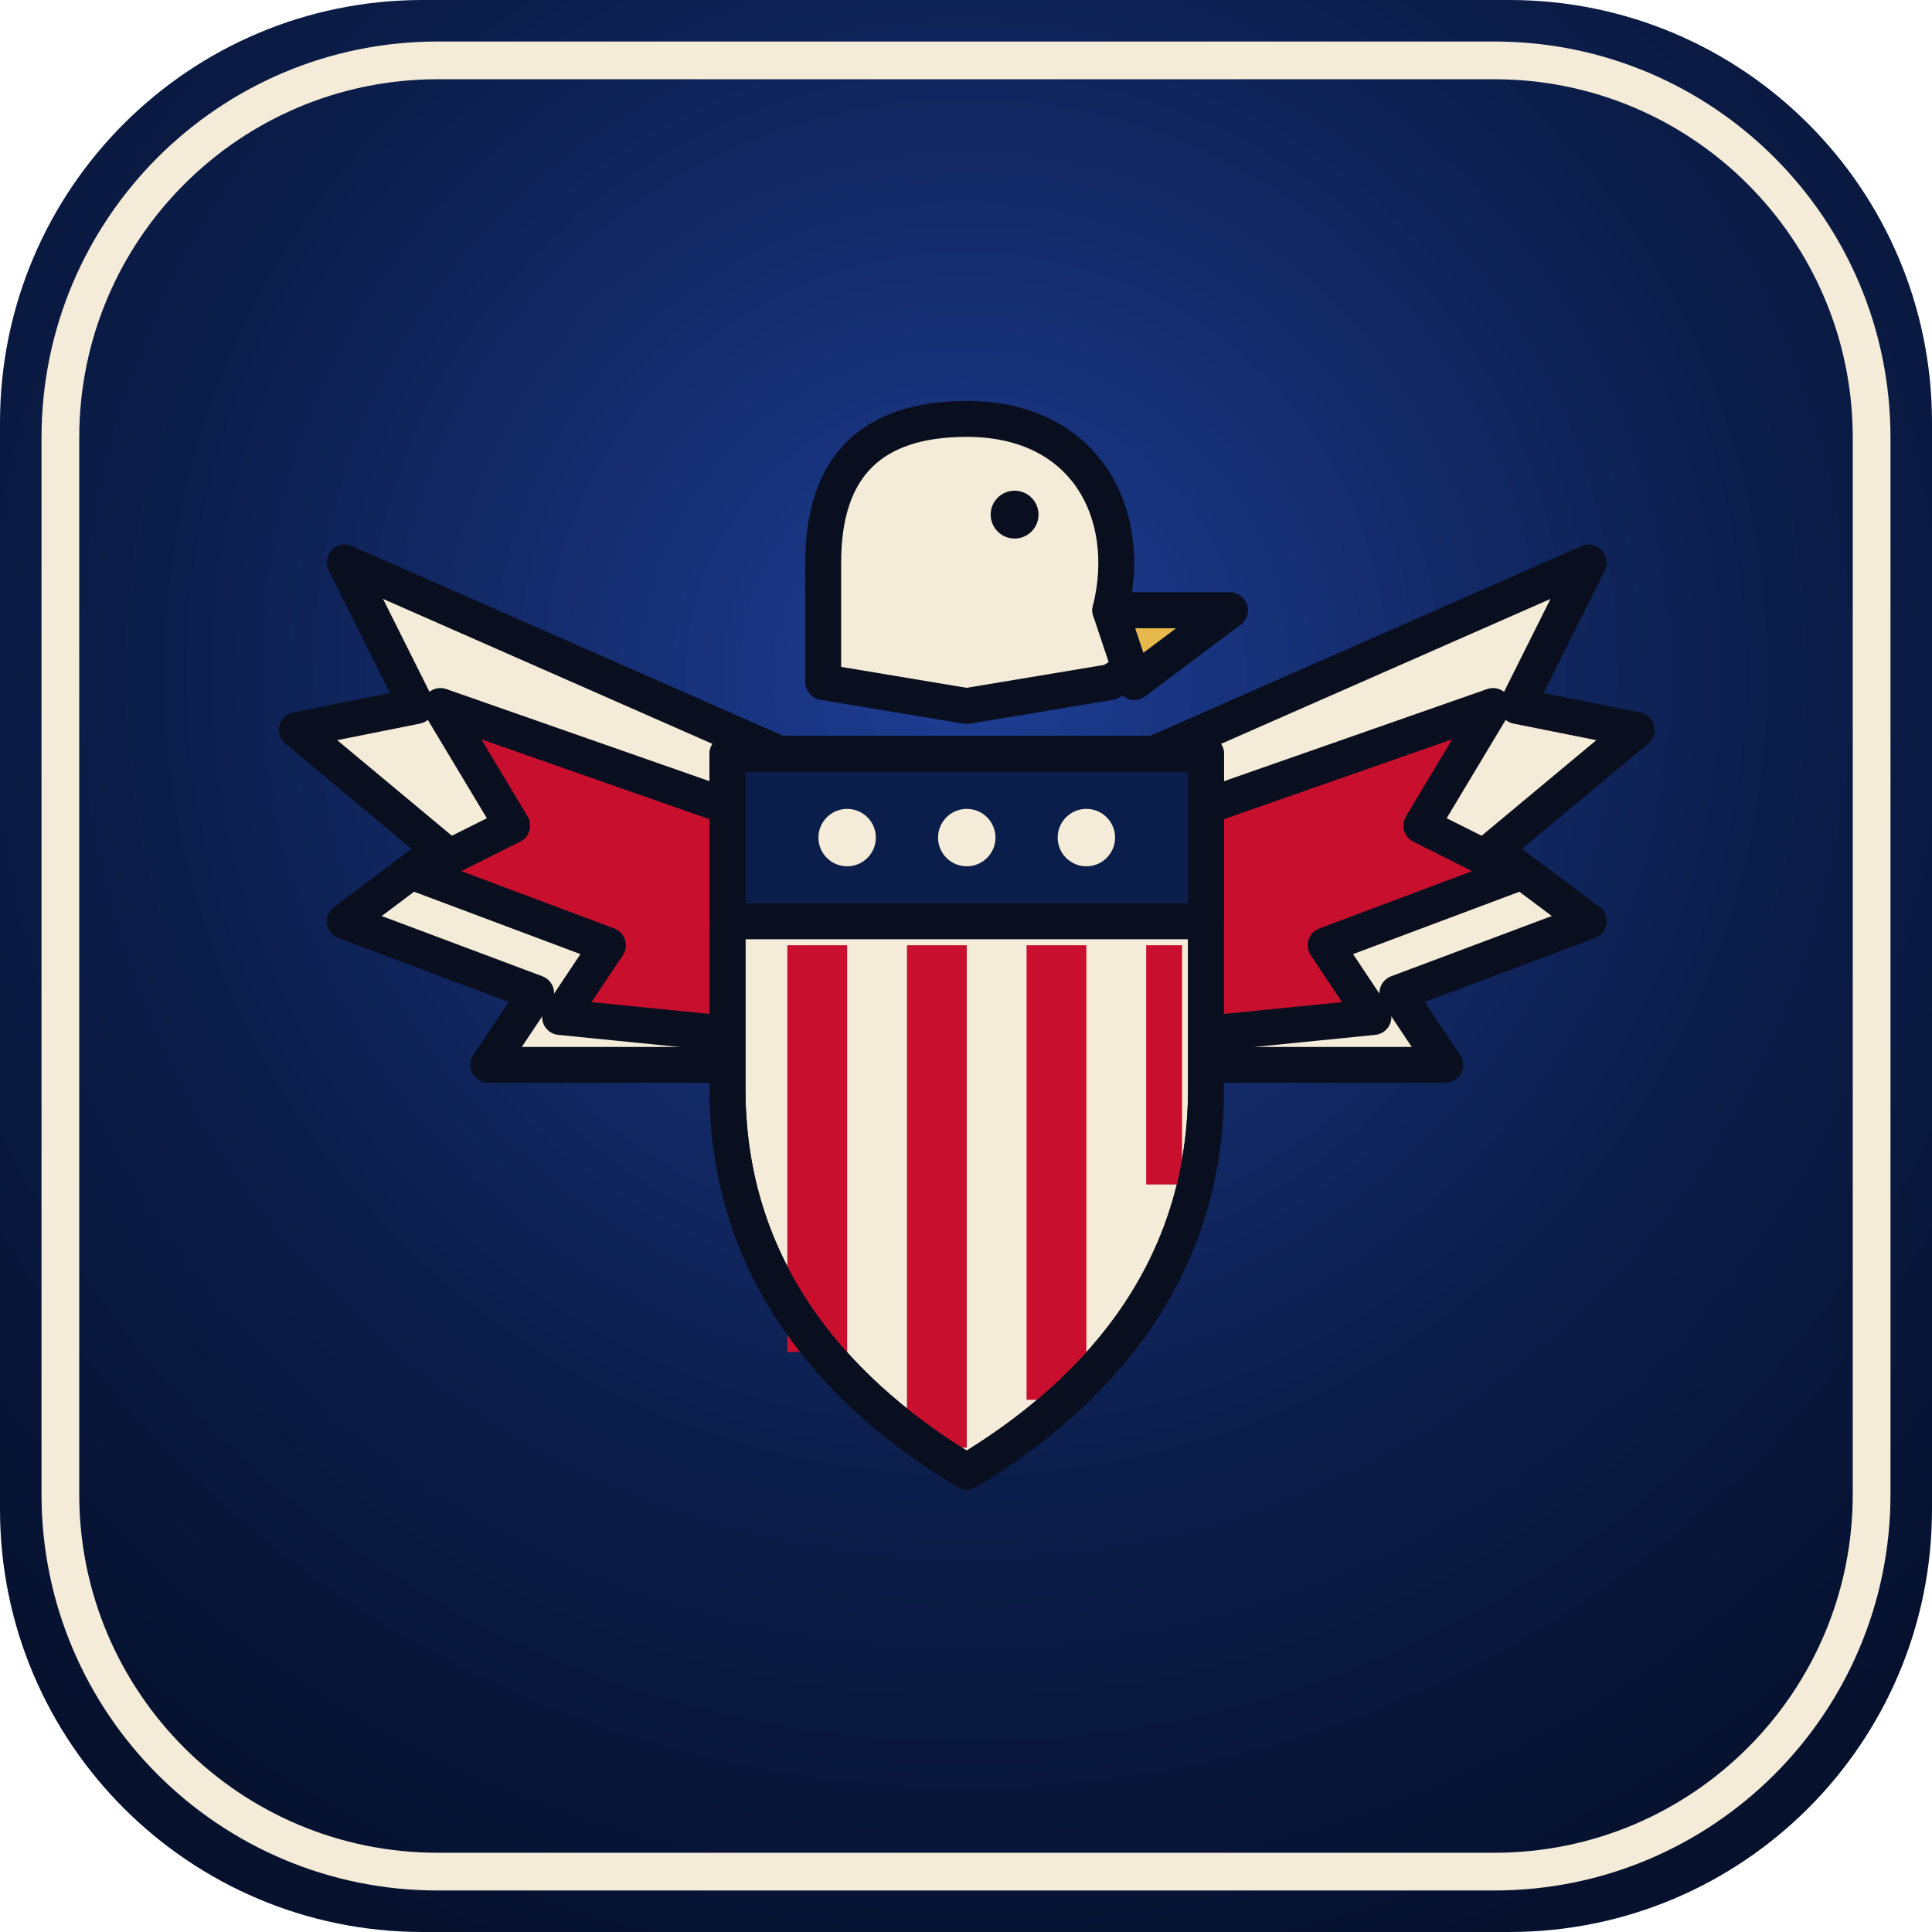
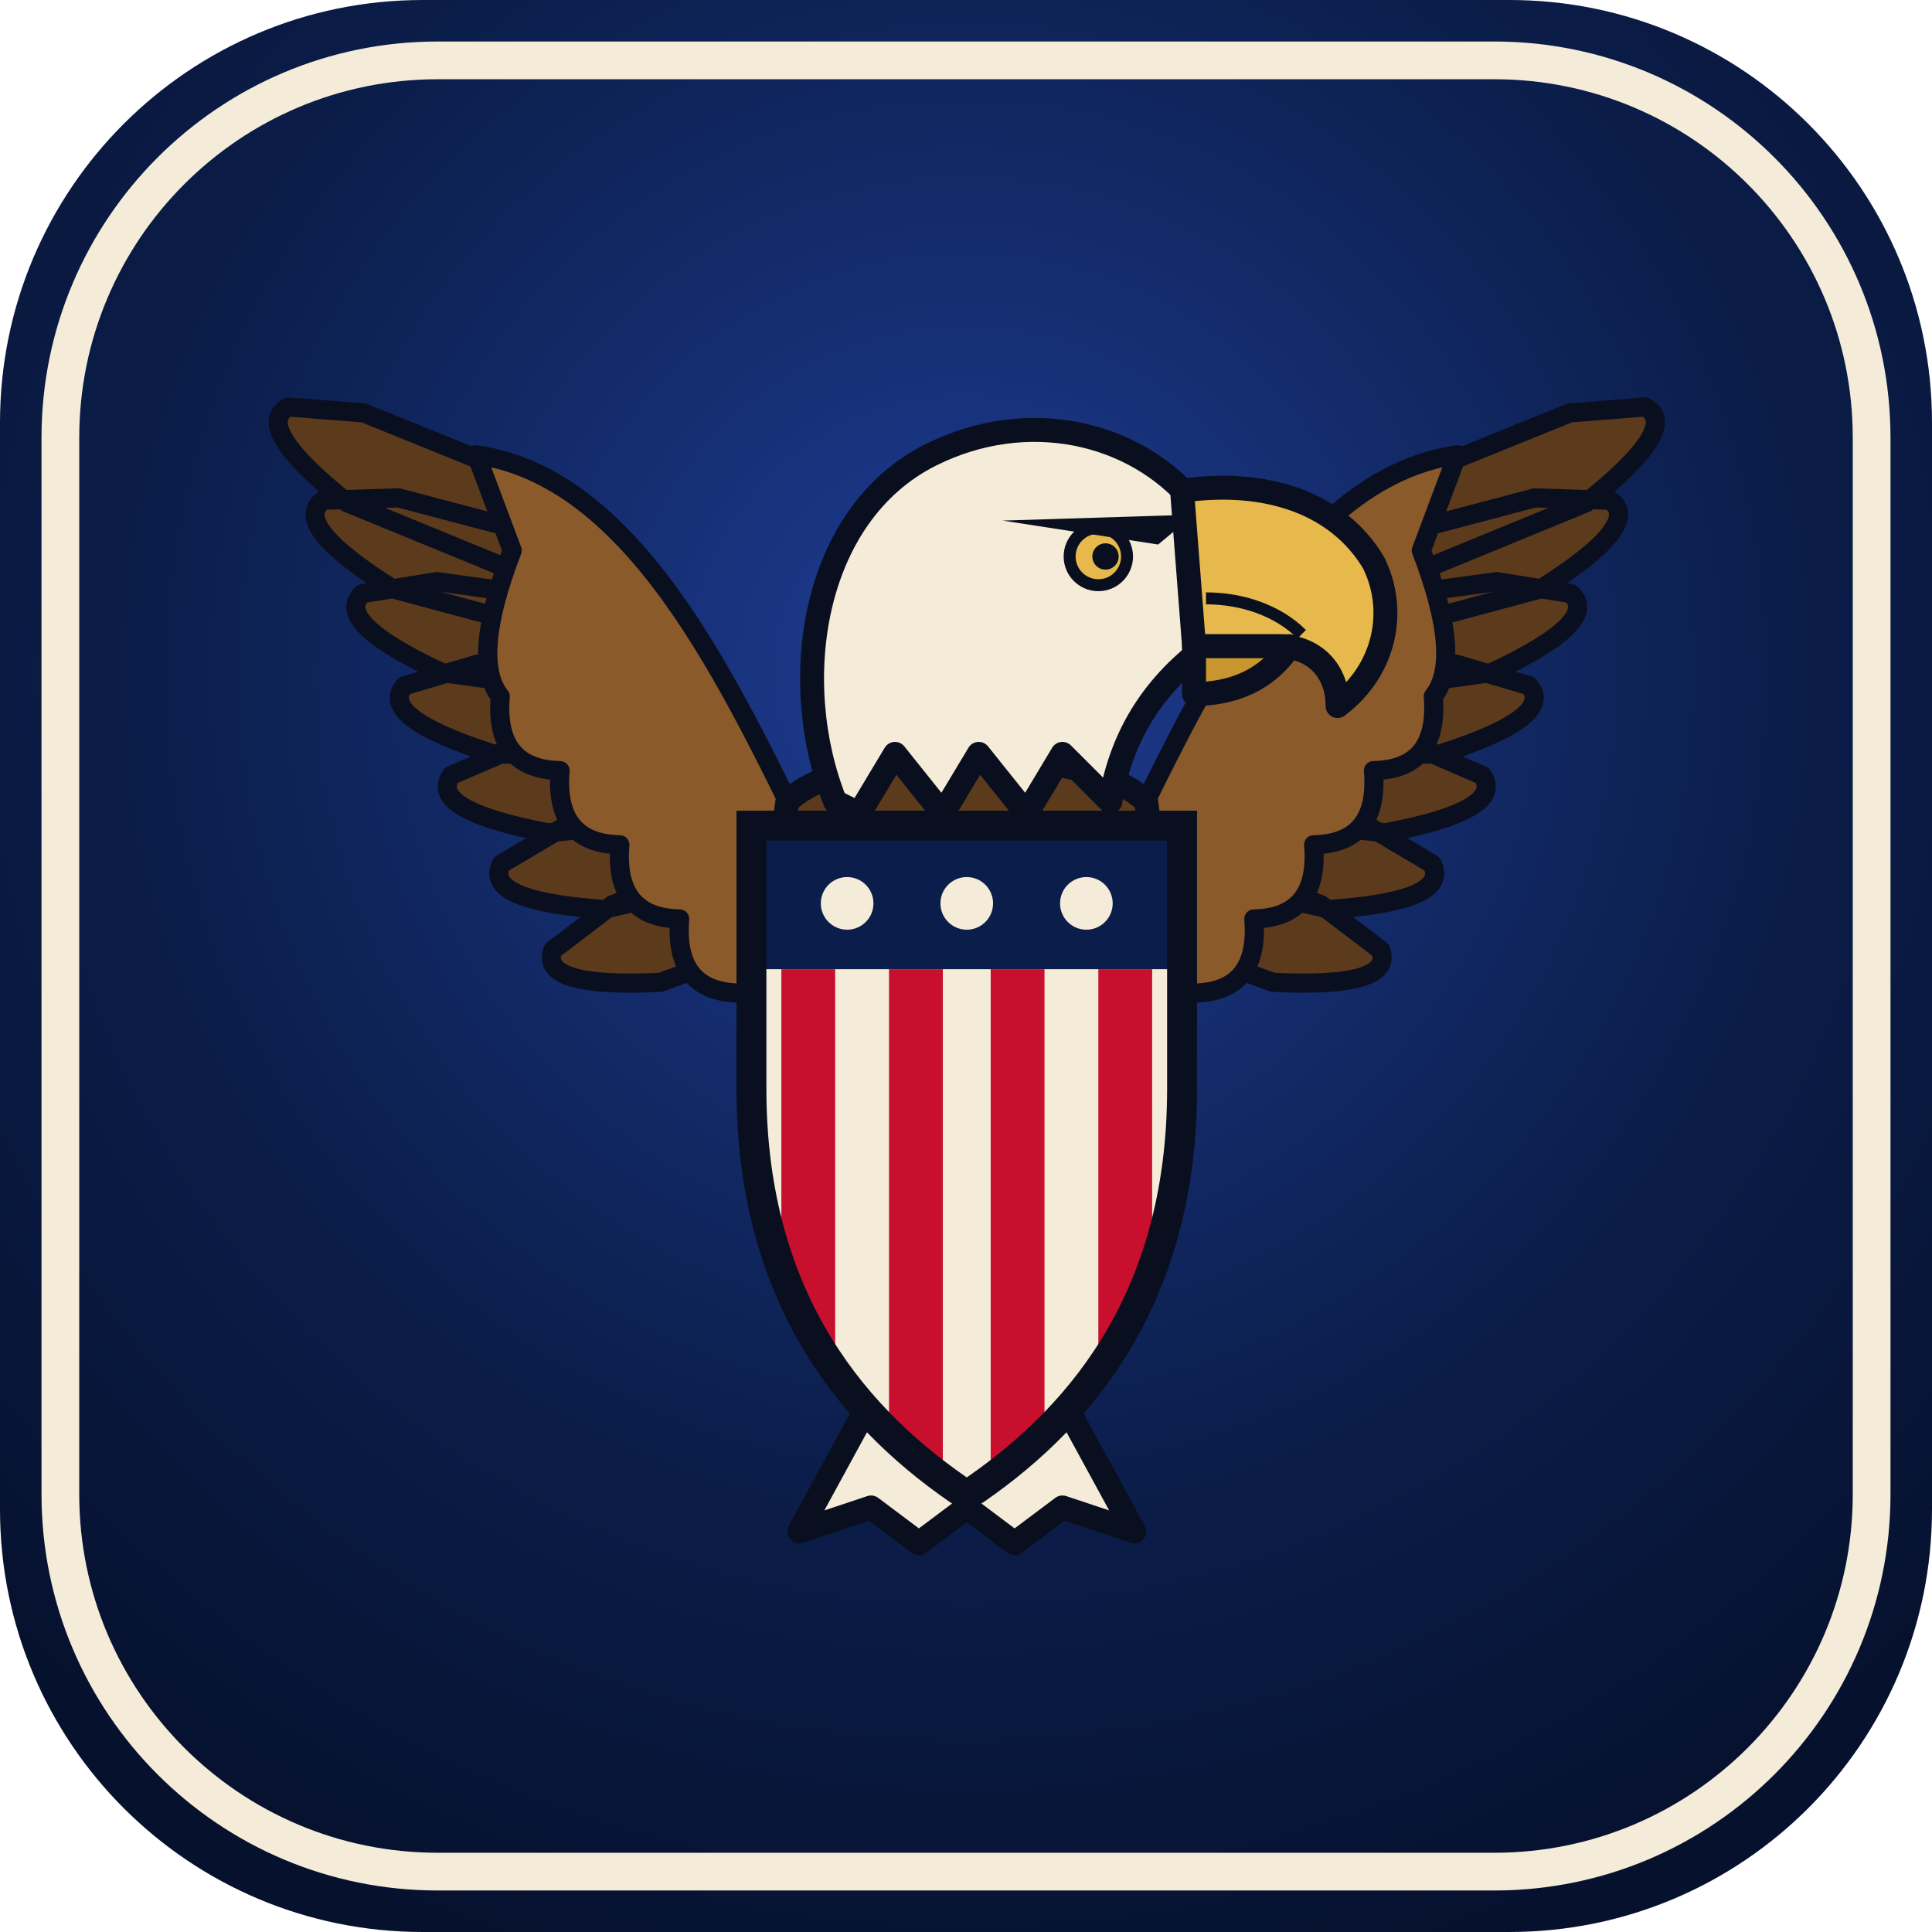
<svg xmlns="http://www.w3.org/2000/svg" viewBox="0 0 512 512">
  <defs>
    <radialGradient id="g" cx="50%" cy="35%" r="70%">
      <stop offset="0" stop-color="#1e3d94" />
      <stop offset=".6" stop-color="#0b1d4a" />
      <stop offset="1" stop-color="#06112e" />
    </radialGradient>
+     <clipPath id="s">
+       <path d="M42 40 H78 V62 C78 80 69 90 60 96 C51 90 42 80 42 62 Z" />
+     </clipPath>
  </defs>
  <rect width="512" height="512" rx="112" fill="url(#g)" />
  <rect x="16" y="16" width="480" height="480" rx="100" fill="none" stroke="#f4ecd8" stroke-width="10" />
-   <g transform="translate(66 92) scale(3.17)" stroke-linejoin="round">
-     <g stroke="#0a0f1f" stroke-width="3">
-       <path d="M58 40 L8 18 L14 30 L4 32 L16 42 L8 48 L24 54 L20 60 L44 60 Z" fill="#f4ecd8" />
-       <path d="M62 40 L112 18 L106 30 L116 32 L104 42 L112 48 L96 54 L100 60 L76 60 Z" fill="#f4ecd8" />
-       <path d="M56 44 L16 30 L22 40 L14 44 L30 50 L26 56 L46 58 Z" fill="#c8102e" />
-       <path d="M64 44 L104 30 L98 40 L106 44 L90 50 L94 56 L74 58 Z" fill="#c8102e" />
-       <path d="M60 6 C70 6 74 14 72 22 L82 22 L72 28 L60 30 L48 28 L48 18 C48 10 52 6 60 6 Z" fill="#f4ecd8" />
-       <path d="M72 22 L82 22 L74 28 Z" fill="#e7b84b" />
-       <path d="M40 34 H80 V62 C80 78 70 88 60 94 C50 88 40 78 40 62 Z" fill="#f4ecd8" />
-       <path d="M40 34 H80 V48 H40 Z" fill="#0b1d4a" />
+   <g transform="translate(66 92) scale(3.17)">
+     <g stroke="#0a0f1f" stroke-width="1.6" stroke-linejoin="round">
+       <path d="M21.6 18.5 L8.2 13 Q0.2 6.6 3.3 5 L9.6 5.5 L24.4 11.5 Z M25.4 23.8 L12 20.2 Q3.4 14.8 6.2 12.8 L12.5 12.6 L27.3 16.5 Z M29.1 29 L16.1 27.2 Q6.9 22.9 9.5 20.6 L15.7 19.6 L30.2 21.6 Z M32.9 34.2 L20.4 34 Q10.7 30.9 13 28.3 L19.1 26.5 L33.1 26.8 Z M36.7 39.4 L25 40.6 Q14.9 38.7 16.9 35.8 L22.7 33.3 L35.9 31.9 Z M40.5 44.5 L29.6 47 Q19.5 46.3 21.1 43.2 L26.5 40 L38.8 37.2 Z M44.3 49.5 L34.4 53.1 Q24.2 53.6 25.4 50.4 L30.4 46.6 L41.7 42.5 Z" fill="#5c3a1c" />
+       <path d="M48 44 C41 30 33 11 19 9 L22 17 Q18.5 26.1 21 29.2 Q20.5 35.3 26 35.4 Q25.5 41.5 31 41.6 Q30.5 47.7 36 47.8 Q35.5 53.9 41 54 L48 54 Z" fill="#8a5a2b" />
    </g>
-     <g fill="#c8102e">
-       <rect x="45" y="50" width="5" height="34" />
-       <rect x="55" y="50" width="5" height="42" />
-       <rect x="65" y="50" width="5" height="38" />
-       <rect x="75" y="50" width="3" height="20" />
+     <g transform="matrix(-1 0 0 1 120 0)">
+       <g stroke="#0a0f1f" stroke-width="1.6" stroke-linejoin="round">
+         <path d="M21.6 18.5 L8.2 13 Q0.2 6.6 3.3 5 L9.6 5.5 L24.4 11.5 Z M25.4 23.8 L12 20.2 Q3.4 14.8 6.2 12.8 L12.5 12.6 L27.3 16.5 Z M29.1 29 L16.1 27.2 Q6.9 22.9 9.5 20.6 L15.7 19.6 L30.2 21.6 Z M32.9 34.2 L20.4 34 Q10.7 30.9 13 28.3 L19.1 26.5 L33.1 26.8 Z M36.7 39.4 L25 40.6 Q14.9 38.7 16.9 35.8 L22.7 33.3 L35.9 31.9 Z M40.5 44.5 L29.6 47 Q19.5 46.3 21.1 43.2 L26.5 40 L38.8 37.2 Z M44.3 49.5 L34.4 53.1 Q24.2 53.6 25.4 50.4 L30.4 46.6 L41.7 42.5 Z" fill="#5c3a1c" />
+         <path d="M48 44 C41 30 33 11 19 9 L22 17 Q18.5 26.1 21 29.2 Q20.5 35.3 26 35.4 Q25.5 41.5 31 41.6 Q30.5 47.7 36 47.8 Q35.5 53.9 41 54 L48 54 Z" fill="#8a5a2b" />
+       </g>
    </g>
-     <path d="M40 34 H80 V62 C80 78 70 88 60 94 C50 88 40 78 40 62 Z" fill="none" stroke="#0a0f1f" stroke-width="3" />
-     <circle cx="64" cy="14" r="2" fill="#0a0f1f" />
+     <g stroke="#0a0f1f" stroke-width="2" stroke-linejoin="round">
+       <path d="M45 38 C50 33 70 33 75 38 L78 60 L42 60 Z" fill="#5c3a1c" />
+       <path d="M52 88 L46 99 L52 97 L56 100 L60 97 L64 100 L68 97 L74 99 L68 88 Z" fill="#f4ecd8" />
+       <path d="M49 38 C45 28 47 14 57 9 C65 5 74 7 79 13 L80 25 C76 28 73 32 72 38 L68 34 L65 39 L61 34 L58 39 L54 34 L51 39 Z" fill="#f4ecd8" />
+       <path d="M78 12 C85 11 91 13 94 18 C96 22 95 27 91 30 C91 27 89 25 86 25 L79 25 Z" fill="#e7b84b" />
+       <path d="M79 25 L87 25 C85 28 82 29 79 29 Z" fill="#c9952f" />
+     </g>
+     <circle cx="71" cy="17.5" r="2.4" fill="#e7b84b" stroke="#0a0f1f" stroke-width="1" />
+     <circle cx="71.6" cy="17.5" r="1.1" fill="#0a0f1f" />
+     <path d="M63 14.5 L79 14 L76 16.5 Z" fill="#0a0f1f" />
+     <path d="M80 21 C83 21 86 22 88 24" fill="none" stroke="#0a0f1f" stroke-width="1" />
+     <g clip-path="url(#s)">
+       <rect x="40" y="40" width="40" height="60" fill="#f4ecd8" />
+       <g fill="#c8102e">
+         <rect x="44.5" y="52" width="4.5" height="50" />
+         <rect x="53.5" y="52" width="4.5" height="50" />
+         <rect x="62" y="52" width="4.5" height="50" />
+         <rect x="71" y="52" width="4.5" height="50" />
+       </g>
+       <rect x="40" y="40" width="40" height="12" fill="#0b1d4a" />
+     </g>
+     <path d="M42 40 H78 V62 C78 80 69 90 60 96 C51 90 42 80 42 62 Z" fill="none" stroke="#0a0f1f" stroke-width="2.5" />
    <g fill="#f4ecd8">
-       <circle cx="50" cy="41" r="2.4" />
-       <circle cx="60" cy="41" r="2.4" />
-       <circle cx="70" cy="41" r="2.4" />
+       <circle cx="50" cy="46.5" r="2.2" />
+       <circle cx="60" cy="46.5" r="2.2" />
+       <circle cx="70" cy="46.5" r="2.2" />
    </g>
  </g>
</svg>
